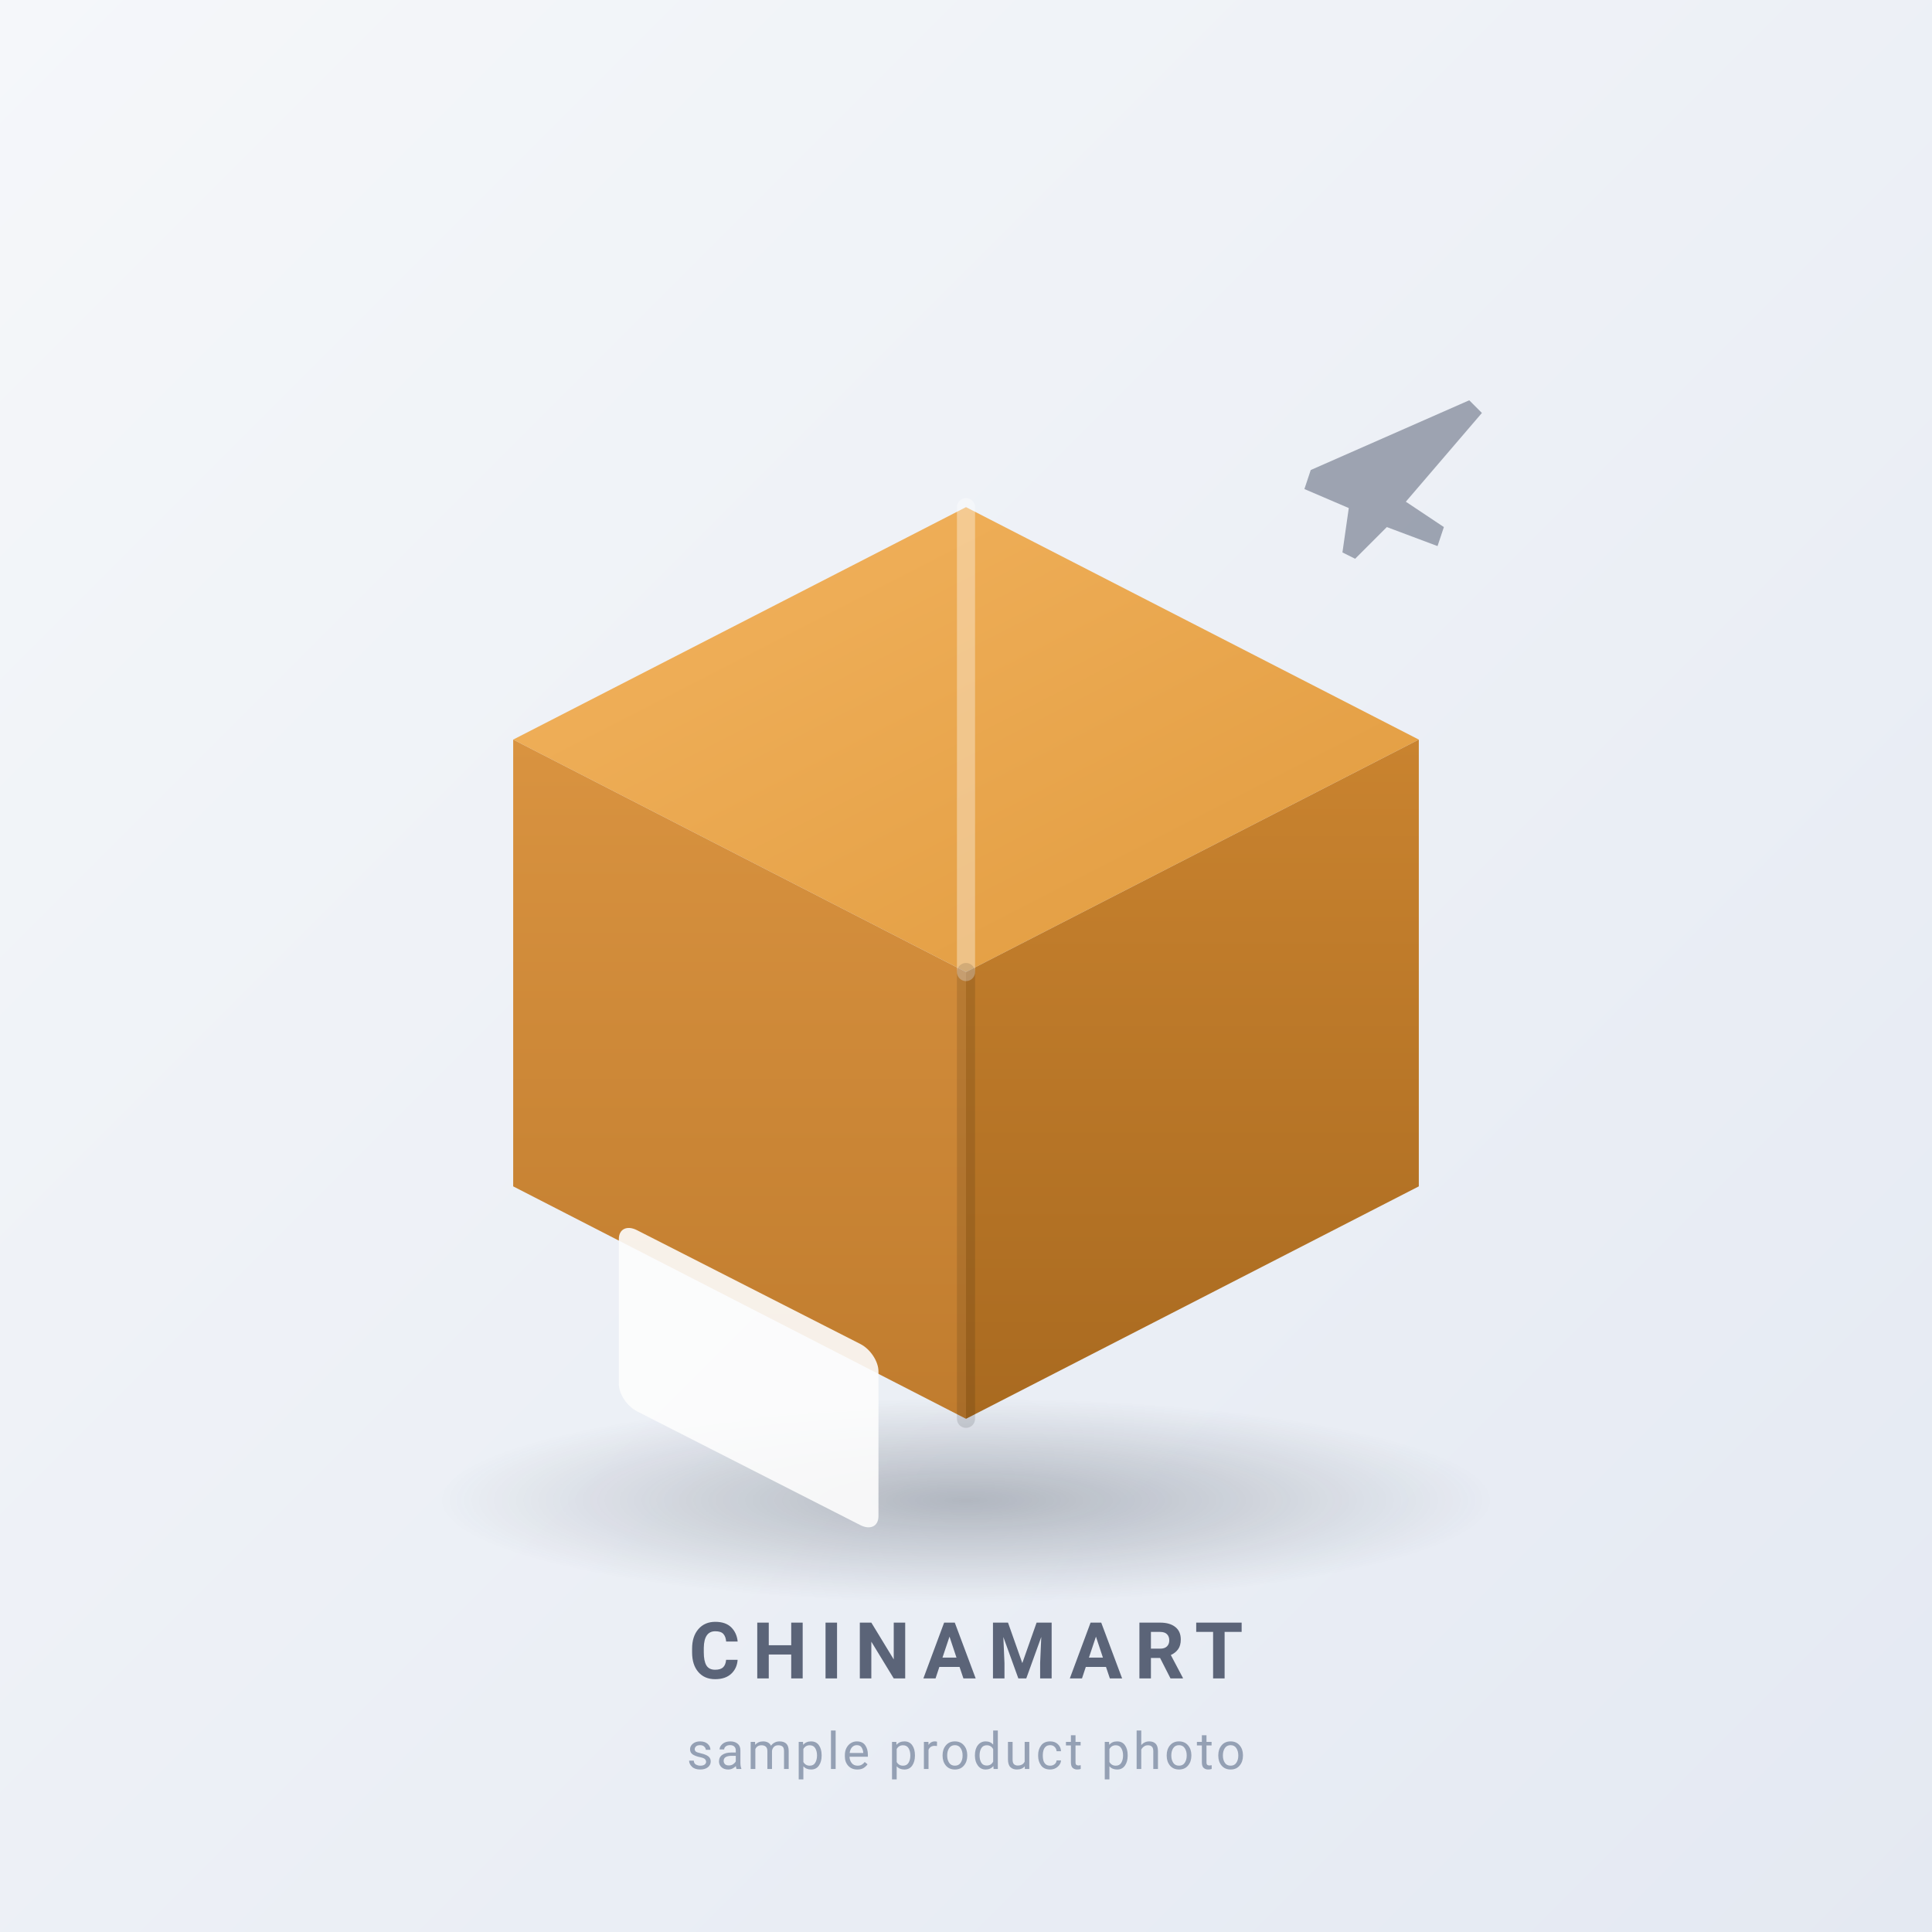
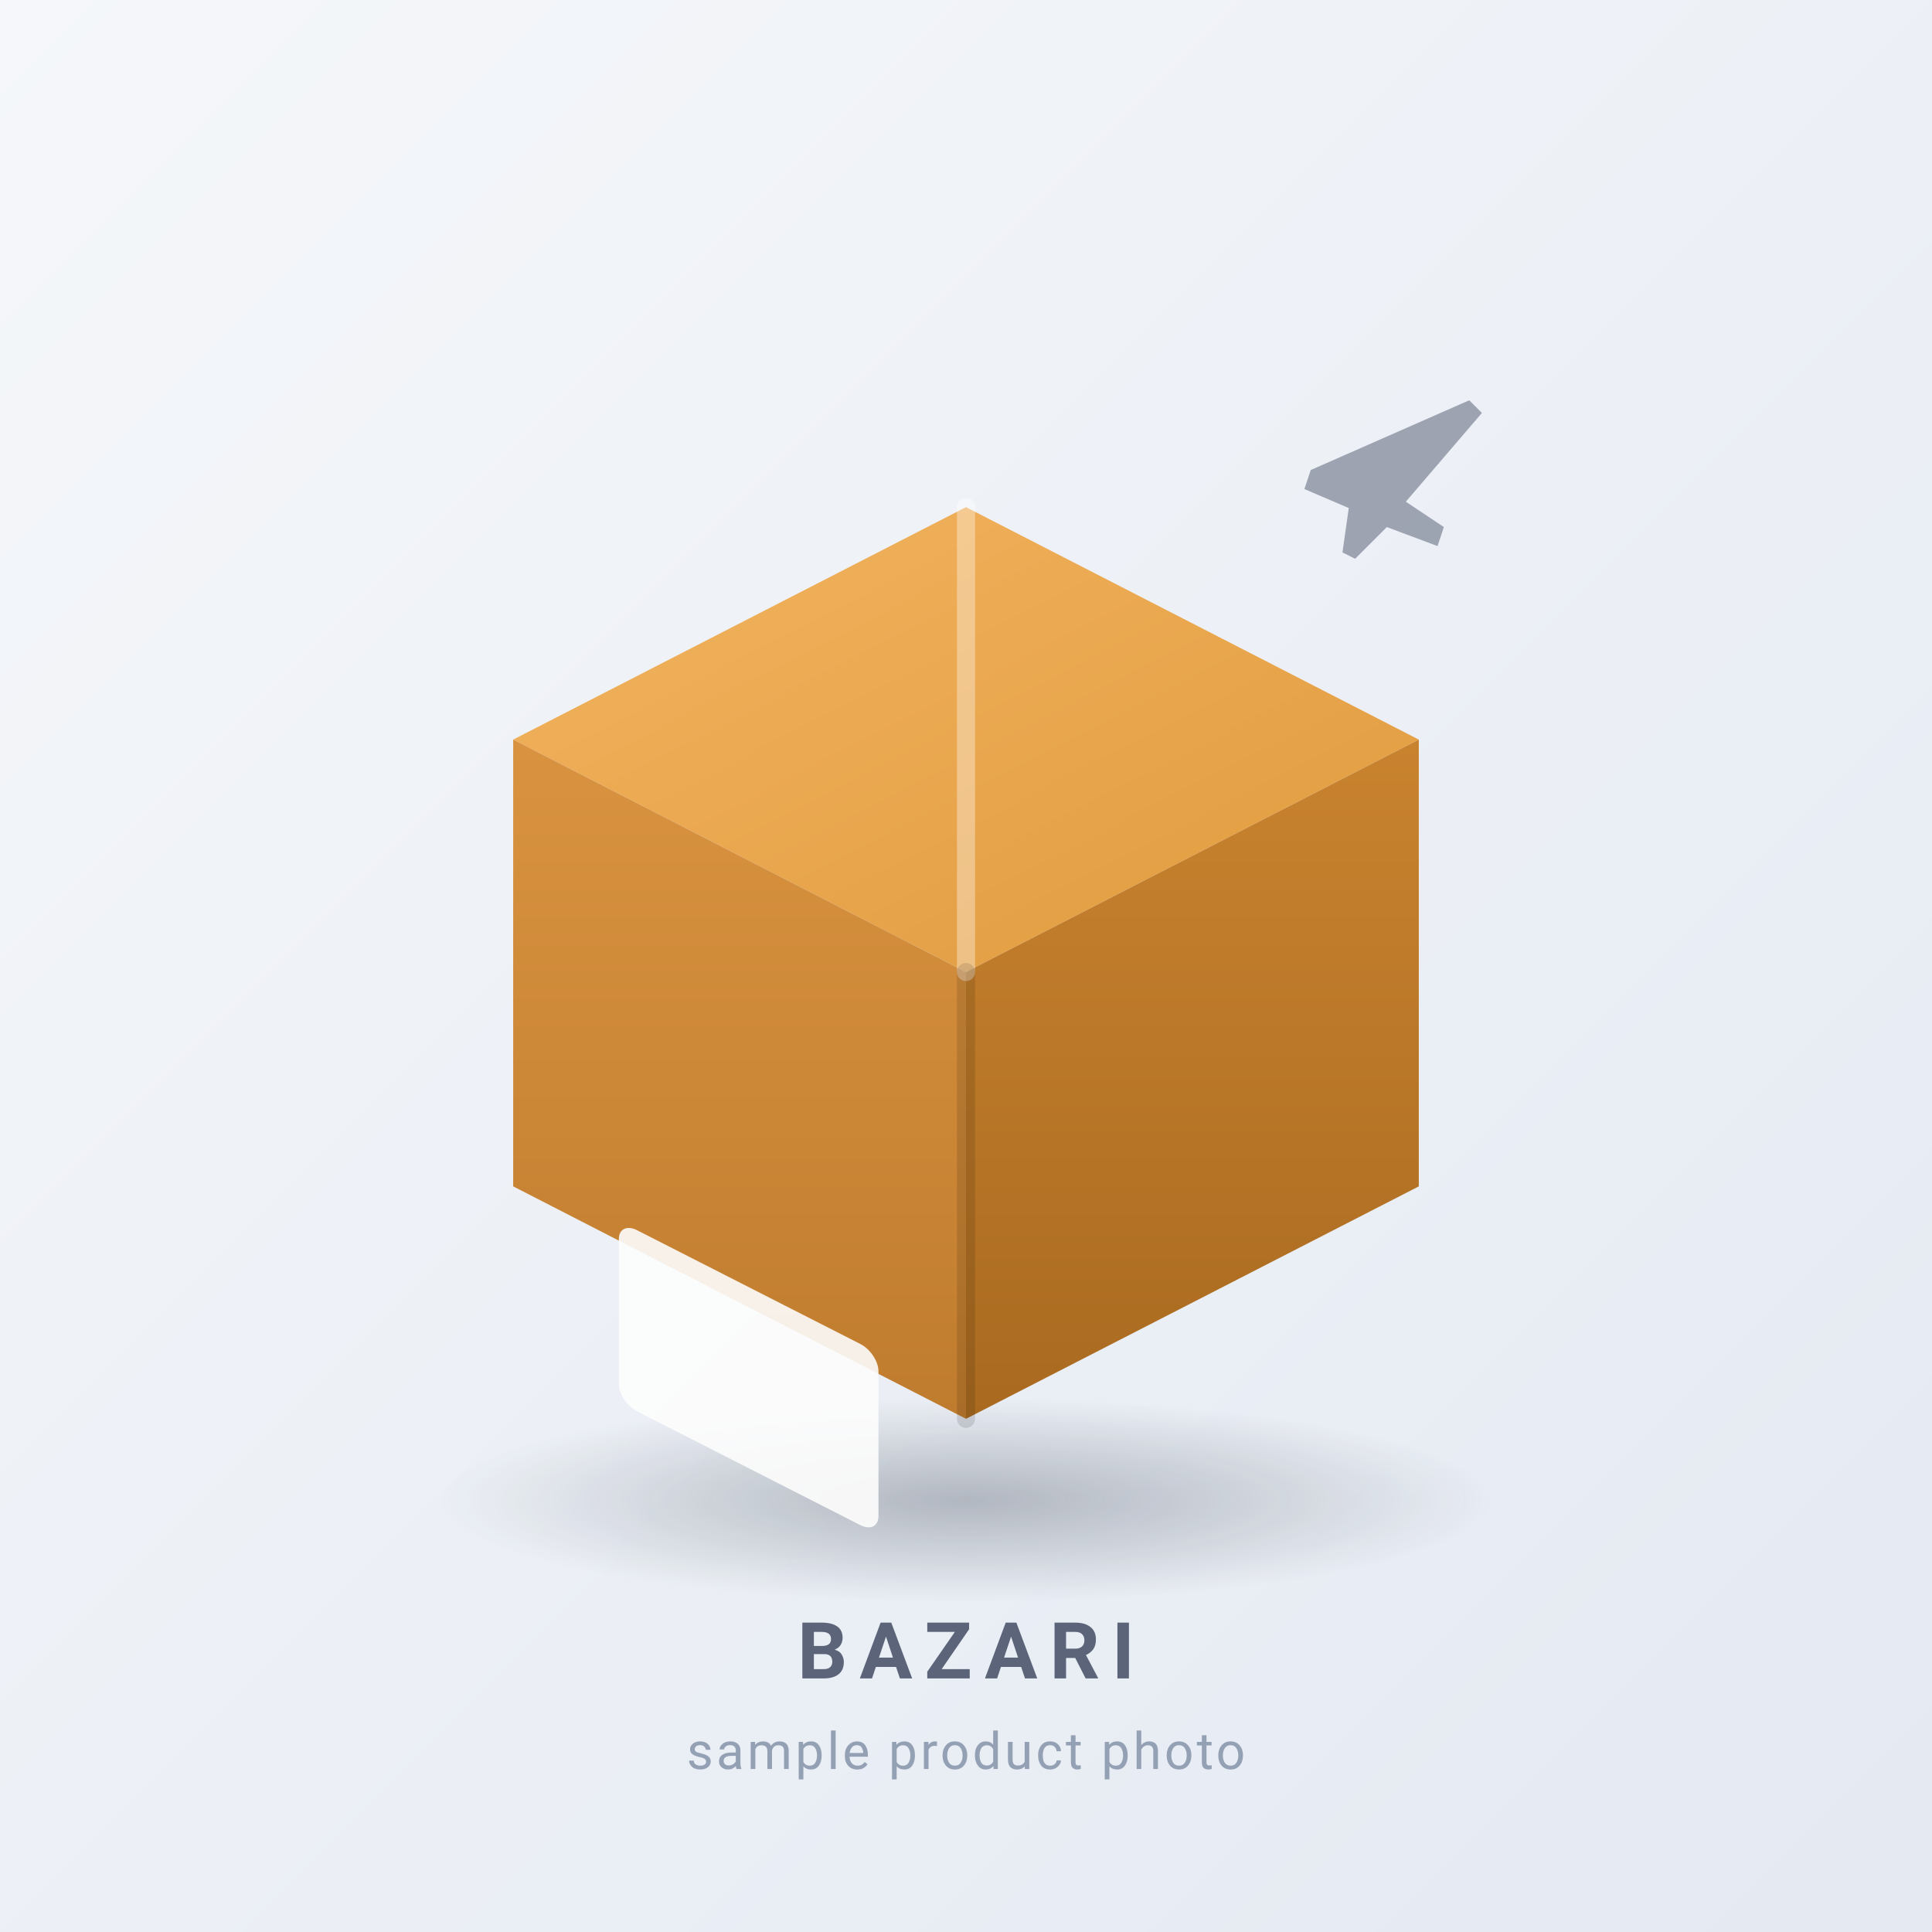
- <svg xmlns="http://www.w3.org/2000/svg" viewBox="0 0 640 640" width="640" height="640" role="img" aria-label="ChinaMart product photo placeholder">
+ <svg xmlns="http://www.w3.org/2000/svg" viewBox="0 0 640 640" width="640" height="640" role="img" aria-label="Sample product photo">
  <defs>
    <linearGradient id="bg" x1="0" y1="0" x2="1" y2="1">
      <stop offset="0%" stop-color="#f5f7fa" />
      <stop offset="100%" stop-color="#e4e9f2" />
    </linearGradient>
    <linearGradient id="boxTop" x1="0" y1="0" x2="1" y2="1">
      <stop offset="0%" stop-color="#f3b45f" />
      <stop offset="100%" stop-color="#e09a3e" />
    </linearGradient>
    <linearGradient id="boxLeft" x1="0" y1="0" x2="0" y2="1">
      <stop offset="0%" stop-color="#d99340" />
      <stop offset="100%" stop-color="#c07c2e" />
    </linearGradient>
    <linearGradient id="boxRight" x1="0" y1="0" x2="0" y2="1">
      <stop offset="0%" stop-color="#c9832f" />
      <stop offset="100%" stop-color="#a96a20" />
    </linearGradient>
    <radialGradient id="shadow" cx="0.5" cy="0.5" r="0.5">
      <stop offset="0%" stop-color="#1f2937" stop-opacity="0.28" />
      <stop offset="100%" stop-color="#1f2937" stop-opacity="0" />
    </radialGradient>
  </defs>
  <rect width="640" height="640" fill="url(#bg)" />
  <ellipse cx="320" cy="497" rx="176" ry="34" fill="url(#shadow)" />
  <g>
    <path d="M320 168 L470 245 L320 322 L170 245 Z" fill="url(#boxTop)" />
    <path d="M170 245 L320 322 L320 470 L170 393 Z" fill="url(#boxLeft)" />
    <path d="M470 245 L470 393 L320 470 L320 322 Z" fill="url(#boxRight)" />
    <path d="M320 168 L320 322" stroke="#ffffff" stroke-opacity="0.35" stroke-width="6" stroke-linecap="round" />
    <path d="M320 322 L320 470" stroke="#000000" stroke-opacity="0.12" stroke-width="6" stroke-linecap="round" />
    <rect x="205" y="300" width="86" height="60" rx="6" fill="#fdfdfd" fill-opacity="0.9" transform="skewY(27)" />
  </g>
  <g fill="#5b6478" fill-opacity="0.55" transform="translate(430 120) scale(1.05)">
    <path d="M4 34 L54 12 L58 16 L34 44 L46 52 L44 58 L28 52 L18 62 L14 60 L16 46 L2 40 Z" />
  </g>
-   <text x="320" y="556" text-anchor="middle" font-family="system-ui, -apple-system, 'Segoe UI', Roboto, sans-serif" font-size="26" font-weight="600" fill="#5b6478" letter-spacing="4">CHINAMART</text>
+   <text x="320" y="556" text-anchor="middle" font-family="system-ui, -apple-system, 'Segoe UI', Roboto, sans-serif" font-size="26" font-weight="600" fill="#5b6478" letter-spacing="4">BAZARI</text>
  <text x="320" y="586" text-anchor="middle" font-family="system-ui, -apple-system, 'Segoe UI', Roboto, sans-serif" font-size="17" fill="#94a0b4" letter-spacing="1">sample product photo</text>
</svg>
